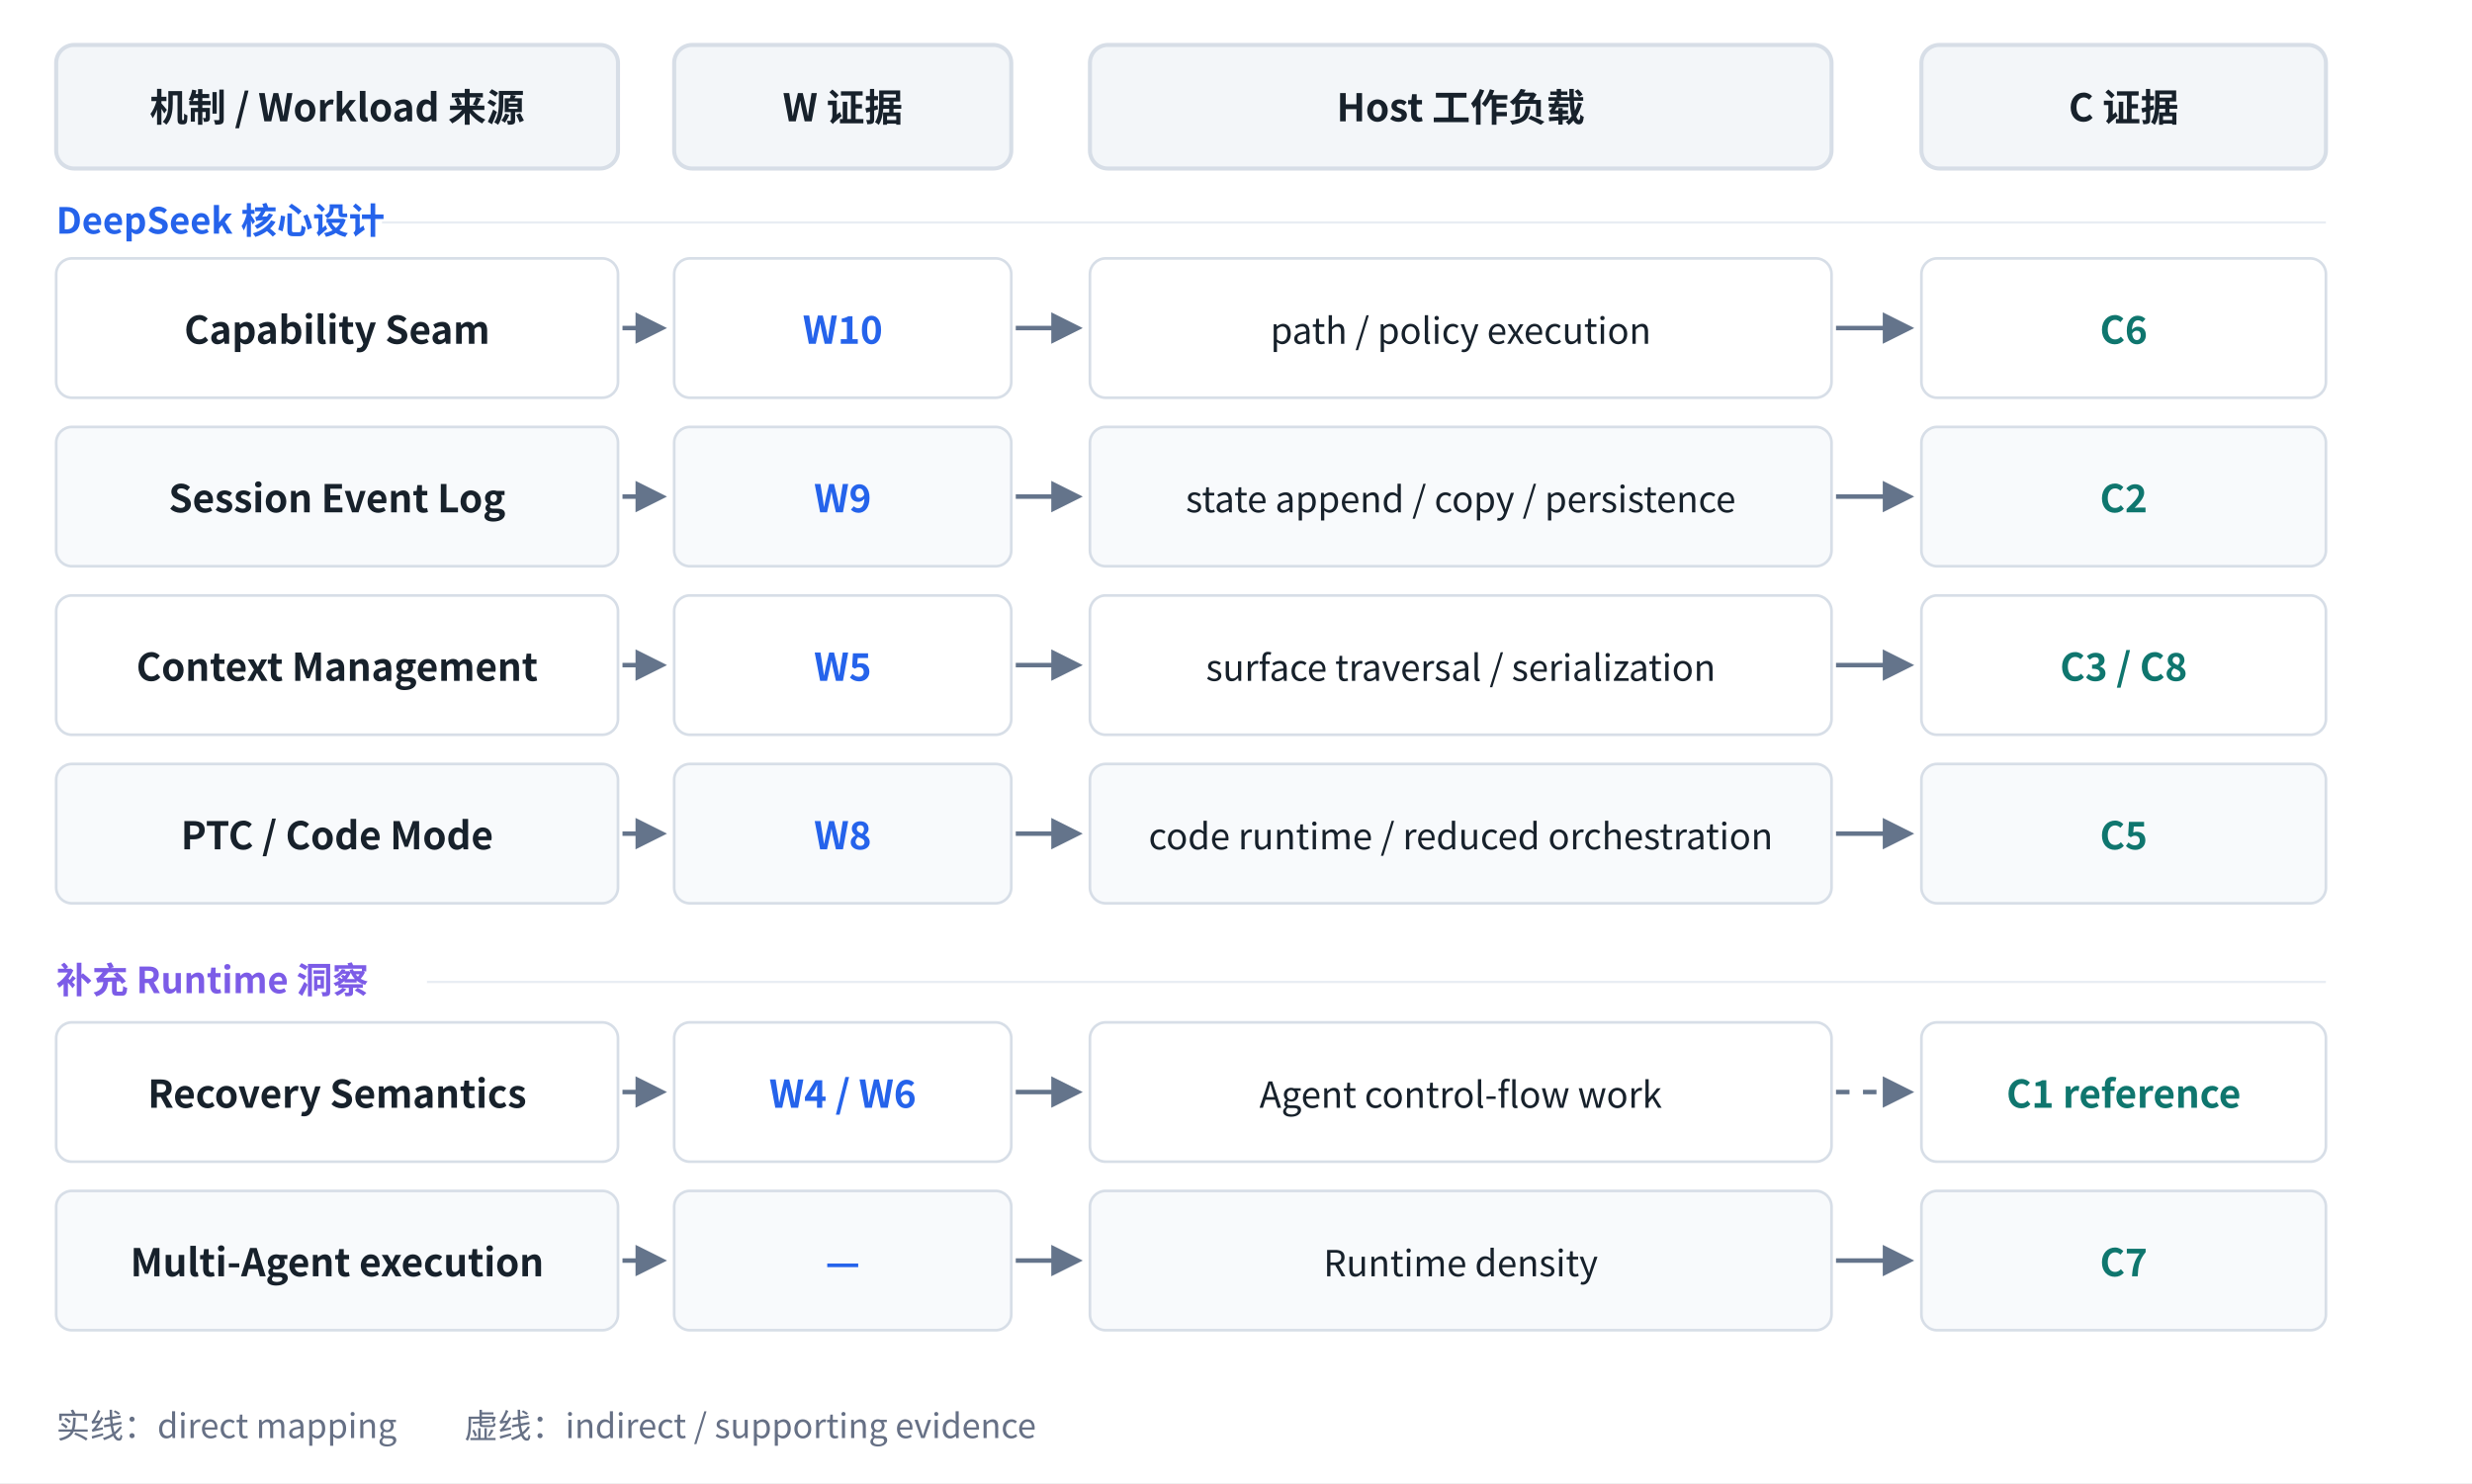
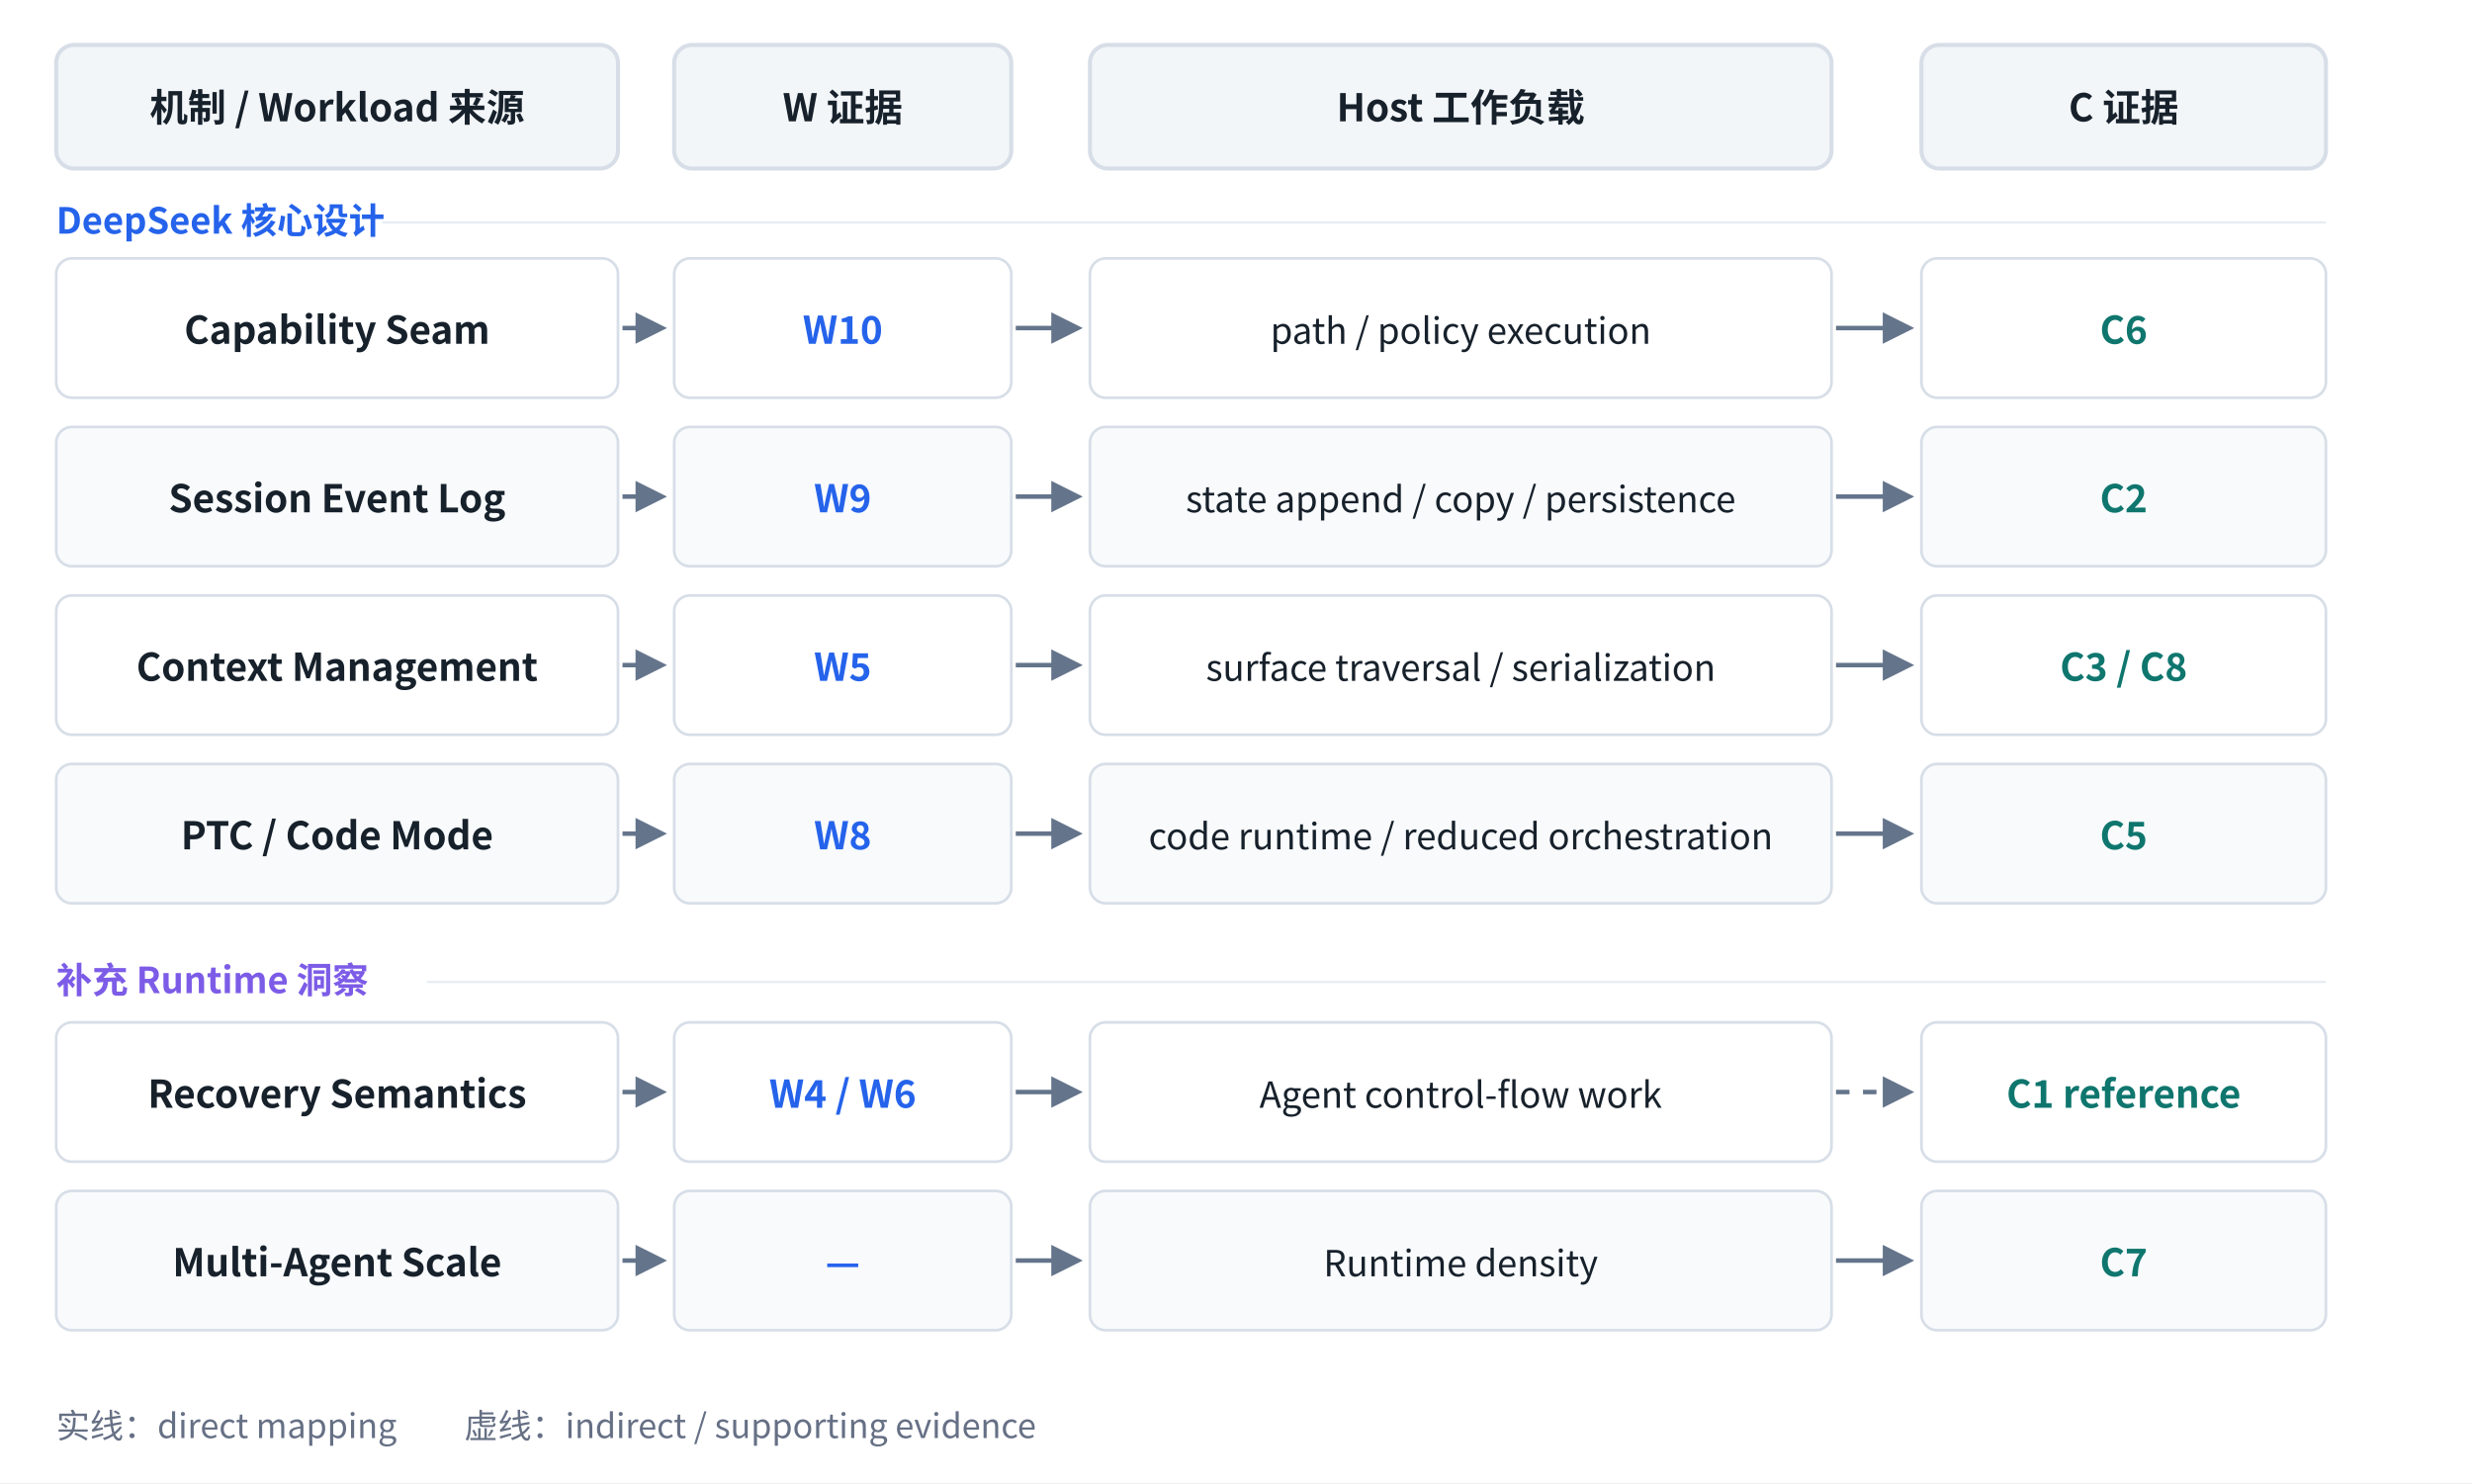
<svg xmlns="http://www.w3.org/2000/svg" viewBox="0 0 1100 660" role="img">
  <rect width="1100" height="660" fill="#FFFFFF" />
  <defs>
    <marker id="arrow" viewBox="0 0 10 10" refX="8" refY="5" markerWidth="7" markerHeight="7" orient="auto-start-reverse">
      <path d="M 0 0 L 10 5 L 0 10 z" fill="#64748B" />
    </marker>
  </defs>
  <rect x="25" y="20" width="250" height="55" rx="8" fill="#F3F6F9" stroke="#D7DEE7" stroke-width="1.8" />
  <text x="150.0" y="54" fill="#17212B" font-size="17" font-weight="750" text-anchor="middle" font-family="'Noto Sans CJK SC','PingFang SC','Microsoft YaHei','Segoe UI',system-ui,sans-serif">机制 / Workload 来源</text>
  <rect x="300" y="20" width="150" height="55" rx="8" fill="#F3F6F9" stroke="#D7DEE7" stroke-width="1.8" />
  <text x="375.0" y="54" fill="#17212B" font-size="17" font-weight="750" text-anchor="middle" font-family="'Noto Sans CJK SC','PingFang SC','Microsoft YaHei','Segoe UI',system-ui,sans-serif">W 证据</text>
  <rect x="485" y="20" width="330" height="55" rx="8" fill="#F3F6F9" stroke="#D7DEE7" stroke-width="1.8" />
  <text x="650.0" y="54" fill="#17212B" font-size="17" font-weight="750" text-anchor="middle" font-family="'Noto Sans CJK SC','PingFang SC','Microsoft YaHei','Segoe UI',system-ui,sans-serif">Host 工作负载</text>
  <rect x="855" y="20" width="180" height="55" rx="8" fill="#F3F6F9" stroke="#D7DEE7" stroke-width="1.8" />
  <text x="945.0" y="54" fill="#17212B" font-size="17" font-weight="750" text-anchor="middle" font-family="'Noto Sans CJK SC','PingFang SC','Microsoft YaHei','Segoe UI',system-ui,sans-serif">C 证据</text>
  <text x="25" y="104" fill="#2563EB" font-size="16" font-weight="750" text-anchor="start" font-family="'Noto Sans CJK SC','PingFang SC','Microsoft YaHei','Segoe UI',system-ui,sans-serif">DeepSeek 核心设计</text>
  <line x1="170" y1="99" x2="1035" y2="99" stroke="#E8EDF3" />
  <text x="25" y="442" fill="#7C5CE7" font-size="16" font-weight="750" text-anchor="start" font-family="'Noto Sans CJK SC','PingFang SC','Microsoft YaHei','Segoe UI',system-ui,sans-serif">补充 Runtime 洞察</text>
  <line x1="190" y1="437" x2="1035" y2="437" stroke="#E8EDF3" />
  <rect x="25" y="115" width="250" height="62" rx="7" fill="#FFFFFF" stroke="#D7DEE7" stroke-width="1.2" />
  <rect x="300" y="115" width="150" height="62" rx="7" fill="#FFFFFF" stroke="#D7DEE7" stroke-width="1.2" />
  <rect x="485" y="115" width="330" height="62" rx="7" fill="#FFFFFF" stroke="#D7DEE7" stroke-width="1.2" />
  <rect x="855" y="115" width="180" height="62" rx="7" fill="#FFFFFF" stroke="#D7DEE7" stroke-width="1.2" />
  <text x="150" y="153" fill="#17212B" font-size="17" font-weight="700" text-anchor="middle" font-family="'Noto Sans CJK SC','PingFang SC','Microsoft YaHei','Segoe UI',system-ui,sans-serif">Capability Seam</text>
  <text x="375" y="153" fill="#2563EB" font-size="17" font-weight="750" text-anchor="middle" font-family="'Noto Sans CJK SC','PingFang SC','Microsoft YaHei','Segoe UI',system-ui,sans-serif">W10</text>
  <text x="650" y="153" fill="#17212B" font-size="16" font-weight="400" text-anchor="middle" font-family="'Noto Sans CJK SC','PingFang SC','Microsoft YaHei','Segoe UI',system-ui,sans-serif">path / policy execution</text>
  <text x="945" y="153" fill="#0F766E" font-size="17" font-weight="750" text-anchor="middle" font-family="'Noto Sans CJK SC','PingFang SC','Microsoft YaHei','Segoe UI',system-ui,sans-serif">C6</text>
  <path d="M277,146 L294,146" fill="none" stroke="#64748B" stroke-width="2" marker-end="url(#arrow)" />
  <path d="M452,146 L479,146" fill="none" stroke="#64748B" stroke-width="2" marker-end="url(#arrow)" />
  <path d="M817,146 L849,146" fill="none" stroke="#64748B" stroke-width="2" marker-end="url(#arrow)" />
  <rect x="25" y="190" width="250" height="62" rx="7" fill="#F8FAFC" stroke="#D7DEE7" stroke-width="1.2" />
  <rect x="300" y="190" width="150" height="62" rx="7" fill="#F8FAFC" stroke="#D7DEE7" stroke-width="1.2" />
  <rect x="485" y="190" width="330" height="62" rx="7" fill="#F8FAFC" stroke="#D7DEE7" stroke-width="1.2" />
  <rect x="855" y="190" width="180" height="62" rx="7" fill="#F8FAFC" stroke="#D7DEE7" stroke-width="1.2" />
  <text x="150" y="228" fill="#17212B" font-size="17" font-weight="700" text-anchor="middle" font-family="'Noto Sans CJK SC','PingFang SC','Microsoft YaHei','Segoe UI',system-ui,sans-serif">Session Event Log</text>
  <text x="375" y="228" fill="#2563EB" font-size="17" font-weight="750" text-anchor="middle" font-family="'Noto Sans CJK SC','PingFang SC','Microsoft YaHei','Segoe UI',system-ui,sans-serif">W9</text>
  <text x="650" y="228" fill="#17212B" font-size="16" font-weight="400" text-anchor="middle" font-family="'Noto Sans CJK SC','PingFang SC','Microsoft YaHei','Segoe UI',system-ui,sans-serif">state append / copy / persistence</text>
  <text x="945" y="228" fill="#0F766E" font-size="17" font-weight="750" text-anchor="middle" font-family="'Noto Sans CJK SC','PingFang SC','Microsoft YaHei','Segoe UI',system-ui,sans-serif">C2</text>
  <path d="M277,221 L294,221" fill="none" stroke="#64748B" stroke-width="2" marker-end="url(#arrow)" />
  <path d="M452,221 L479,221" fill="none" stroke="#64748B" stroke-width="2" marker-end="url(#arrow)" />
  <path d="M817,221 L849,221" fill="none" stroke="#64748B" stroke-width="2" marker-end="url(#arrow)" />
  <rect x="25" y="265" width="250" height="62" rx="7" fill="#FFFFFF" stroke="#D7DEE7" stroke-width="1.2" />
  <rect x="300" y="265" width="150" height="62" rx="7" fill="#FFFFFF" stroke="#D7DEE7" stroke-width="1.2" />
  <rect x="485" y="265" width="330" height="62" rx="7" fill="#FFFFFF" stroke="#D7DEE7" stroke-width="1.2" />
  <rect x="855" y="265" width="180" height="62" rx="7" fill="#FFFFFF" stroke="#D7DEE7" stroke-width="1.2" />
  <text x="150" y="303" fill="#17212B" font-size="17" font-weight="700" text-anchor="middle" font-family="'Noto Sans CJK SC','PingFang SC','Microsoft YaHei','Segoe UI',system-ui,sans-serif">Context Management</text>
  <text x="375" y="303" fill="#2563EB" font-size="17" font-weight="750" text-anchor="middle" font-family="'Noto Sans CJK SC','PingFang SC','Microsoft YaHei','Segoe UI',system-ui,sans-serif">W5</text>
  <text x="650" y="303" fill="#17212B" font-size="16" font-weight="400" text-anchor="middle" font-family="'Noto Sans CJK SC','PingFang SC','Microsoft YaHei','Segoe UI',system-ui,sans-serif">surface traversal / serialization</text>
  <text x="945" y="303" fill="#0F766E" font-size="17" font-weight="750" text-anchor="middle" font-family="'Noto Sans CJK SC','PingFang SC','Microsoft YaHei','Segoe UI',system-ui,sans-serif">C3 / C8</text>
  <path d="M277,296 L294,296" fill="none" stroke="#64748B" stroke-width="2" marker-end="url(#arrow)" />
  <path d="M452,296 L479,296" fill="none" stroke="#64748B" stroke-width="2" marker-end="url(#arrow)" />
  <path d="M817,296 L849,296" fill="none" stroke="#64748B" stroke-width="2" marker-end="url(#arrow)" />
  <rect x="25" y="340" width="250" height="62" rx="7" fill="#F8FAFC" stroke="#D7DEE7" stroke-width="1.2" />
  <rect x="300" y="340" width="150" height="62" rx="7" fill="#F8FAFC" stroke="#D7DEE7" stroke-width="1.2" />
  <rect x="485" y="340" width="330" height="62" rx="7" fill="#F8FAFC" stroke="#D7DEE7" stroke-width="1.2" />
  <rect x="855" y="340" width="180" height="62" rx="7" fill="#F8FAFC" stroke="#D7DEE7" stroke-width="1.2" />
  <text x="150" y="378" fill="#17212B" font-size="17" font-weight="700" text-anchor="middle" font-family="'Noto Sans CJK SC','PingFang SC','Microsoft YaHei','Segoe UI',system-ui,sans-serif">PTC / Code Mode</text>
  <text x="375" y="378" fill="#2563EB" font-size="17" font-weight="750" text-anchor="middle" font-family="'Noto Sans CJK SC','PingFang SC','Microsoft YaHei','Segoe UI',system-ui,sans-serif">W8</text>
  <text x="650" y="378" fill="#17212B" font-size="16" font-weight="400" text-anchor="middle" font-family="'Noto Sans CJK SC','PingFang SC','Microsoft YaHei','Segoe UI',system-ui,sans-serif">code runtime / reduced orchestration</text>
  <text x="945" y="378" fill="#0F766E" font-size="17" font-weight="750" text-anchor="middle" font-family="'Noto Sans CJK SC','PingFang SC','Microsoft YaHei','Segoe UI',system-ui,sans-serif">C5</text>
  <path d="M277,371 L294,371" fill="none" stroke="#64748B" stroke-width="2" marker-end="url(#arrow)" />
  <path d="M452,371 L479,371" fill="none" stroke="#64748B" stroke-width="2" marker-end="url(#arrow)" />
  <path d="M817,371 L849,371" fill="none" stroke="#64748B" stroke-width="2" marker-end="url(#arrow)" />
  <rect x="25" y="455" width="250" height="62" rx="7" fill="#FFFFFF" stroke="#D7DEE7" stroke-width="1.2" />
  <rect x="300" y="455" width="150" height="62" rx="7" fill="#FFFFFF" stroke="#D7DEE7" stroke-width="1.2" />
  <rect x="485" y="455" width="330" height="62" rx="7" fill="#FFFFFF" stroke="#D7DEE7" stroke-width="1.2" />
  <rect x="855" y="455" width="180" height="62" rx="7" fill="#FFFFFF" stroke="#D7DEE7" stroke-width="1.2" />
  <text x="150" y="493" fill="#17212B" font-size="17" font-weight="700" text-anchor="middle" font-family="'Noto Sans CJK SC','PingFang SC','Microsoft YaHei','Segoe UI',system-ui,sans-serif">Recovery Semantics</text>
  <text x="375" y="493" fill="#2563EB" font-size="17" font-weight="750" text-anchor="middle" font-family="'Noto Sans CJK SC','PingFang SC','Microsoft YaHei','Segoe UI',system-ui,sans-serif">W4 / W6</text>
  <text x="650" y="493" fill="#17212B" font-size="16" font-weight="400" text-anchor="middle" font-family="'Noto Sans CJK SC','PingFang SC','Microsoft YaHei','Segoe UI',system-ui,sans-serif">Agent control-flow work</text>
  <text x="945" y="493" fill="#0F766E" font-size="17" font-weight="750" text-anchor="middle" font-family="'Noto Sans CJK SC','PingFang SC','Microsoft YaHei','Segoe UI',system-ui,sans-serif">C1 reference</text>
  <path d="M277,486 L294,486" fill="none" stroke="#64748B" stroke-width="2" marker-end="url(#arrow)" />
  <path d="M452,486 L479,486" fill="none" stroke="#64748B" stroke-width="2" marker-end="url(#arrow)" />
  <path d="M817,486 L849,486" fill="none" stroke="#64748B" stroke-width="2" marker-end="url(#arrow)" stroke-dasharray="6 6" />
  <rect x="25" y="530" width="250" height="62" rx="7" fill="#F8FAFC" stroke="#D7DEE7" stroke-width="1.2" />
  <rect x="300" y="530" width="150" height="62" rx="7" fill="#F8FAFC" stroke="#D7DEE7" stroke-width="1.2" />
  <rect x="485" y="530" width="330" height="62" rx="7" fill="#F8FAFC" stroke="#D7DEE7" stroke-width="1.2" />
  <rect x="855" y="530" width="180" height="62" rx="7" fill="#F8FAFC" stroke="#D7DEE7" stroke-width="1.2" />
-   <text x="150" y="568" fill="#17212B" font-size="17" font-weight="700" text-anchor="middle" font-family="'Noto Sans CJK SC','PingFang SC','Microsoft YaHei','Segoe UI',system-ui,sans-serif">Multi-Agent execution</text>
+   <text x="150" y="568" fill="#17212B" font-size="17" font-weight="700" text-anchor="middle" font-family="'Noto Sans CJK SC','PingFang SC','Microsoft YaHei','Segoe UI',system-ui,sans-serif">Multi-Agent Scale</text>
  <text x="375" y="568" fill="#2563EB" font-size="17" font-weight="750" text-anchor="middle" font-family="'Noto Sans CJK SC','PingFang SC','Microsoft YaHei','Segoe UI',system-ui,sans-serif">—</text>
  <text x="650" y="568" fill="#17212B" font-size="16" font-weight="400" text-anchor="middle" font-family="'Noto Sans CJK SC','PingFang SC','Microsoft YaHei','Segoe UI',system-ui,sans-serif">Runtime density</text>
  <text x="945" y="568" fill="#0F766E" font-size="17" font-weight="750" text-anchor="middle" font-family="'Noto Sans CJK SC','PingFang SC','Microsoft YaHei','Segoe UI',system-ui,sans-serif">C7</text>
  <path d="M277,561 L294,561" fill="none" stroke="#64748B" stroke-width="2" marker-end="url(#arrow)" />
  <path d="M452,561 L479,561" fill="none" stroke="#64748B" stroke-width="2" marker-end="url(#arrow)" />
  <path d="M817,561 L849,561" fill="none" stroke="#64748B" stroke-width="2" marker-end="url(#arrow)" />
  <text x="25" y="640" fill="#667085" font-size="15" font-weight="400" text-anchor="start" font-family="'Noto Sans CJK SC','PingFang SC','Microsoft YaHei','Segoe UI',system-ui,sans-serif">实线：direct mapping　　虚线：indirect / supporting evidence</text>
</svg>
